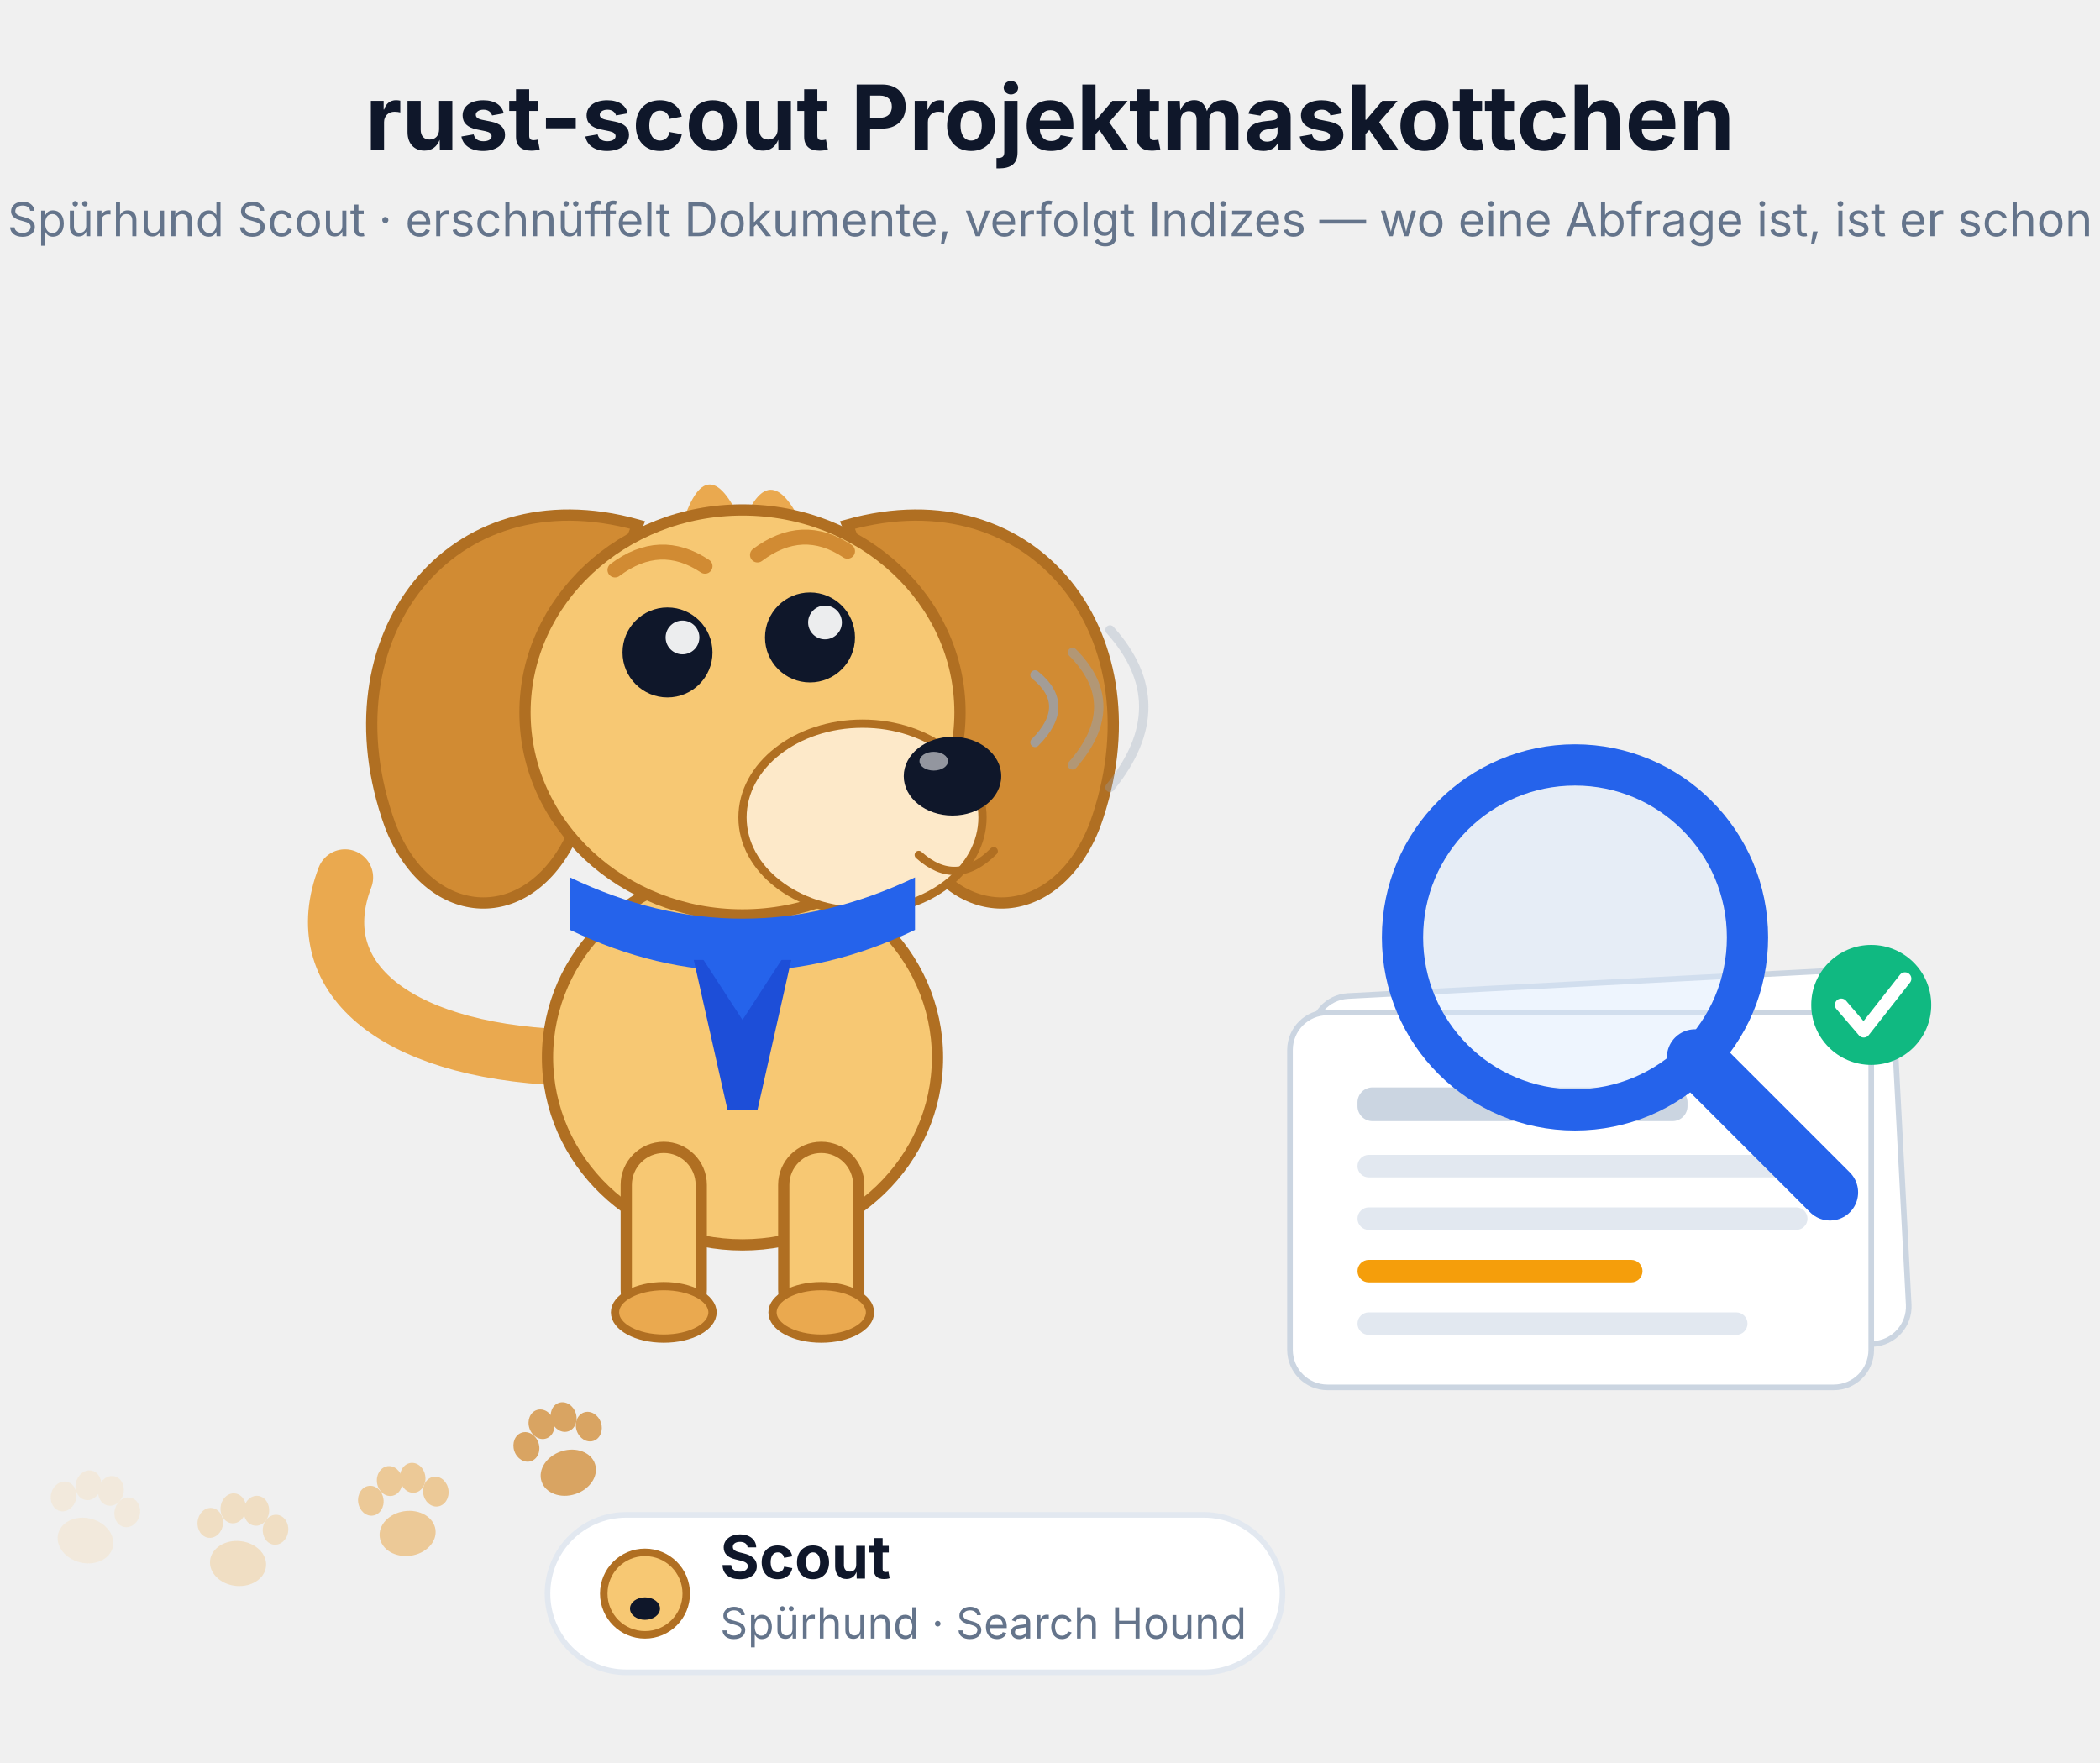
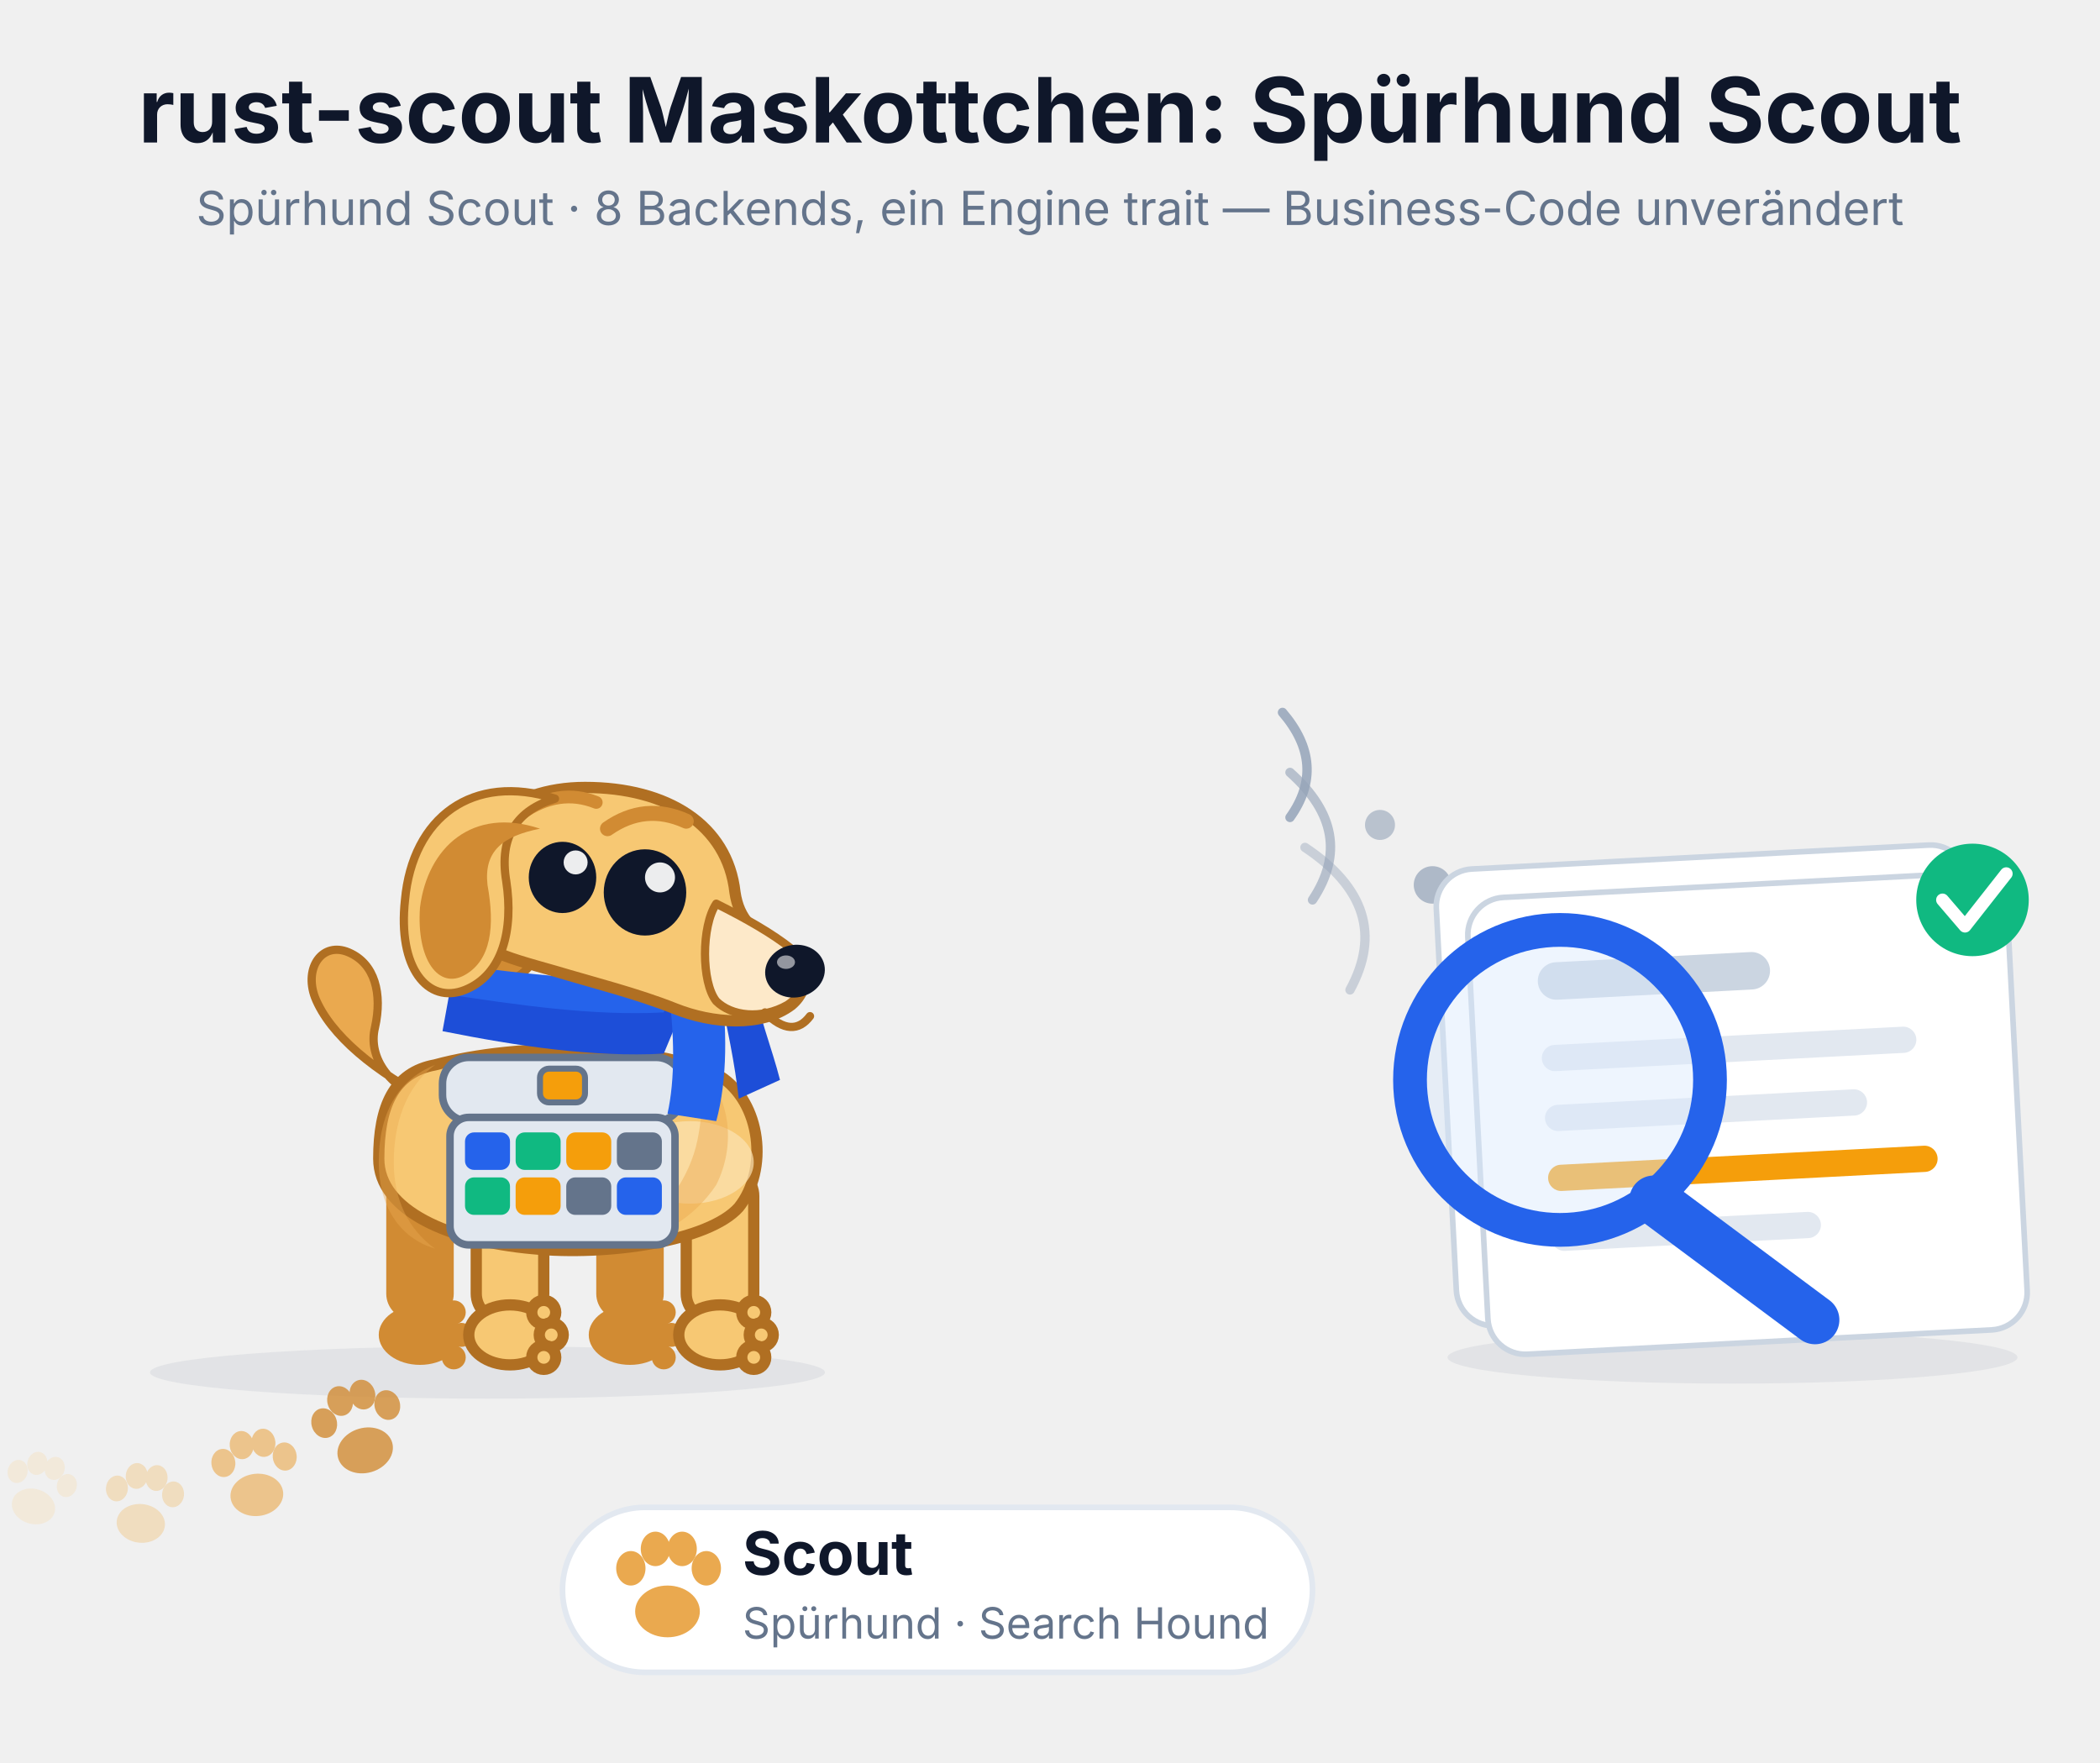
<svg xmlns="http://www.w3.org/2000/svg" viewBox="0 0 560 470" font-family="system-ui, -apple-system, 'Segoe UI', sans-serif" role="img" aria-labelledby="petTitle petDesc">
  <defs>
    <style>
      .title { font-size: 24px; font-weight: 700; fill: #0f172a; }
      .sub   { font-size: 12.5px; fill: #64748b; }
+ 
+       /* 猎犬配色：琥珀系（与架构图 data 层同源），不引入第二套色板 */
+       .fur   { fill: #f7c873; }
+       .fur-m { fill: #eaa94f; }
+       .fur-d { fill: #d18b33; }
+       .fur-l { fill: #fbe3b4; }
+       .muzzle{ fill: #fde9c9; }
+       .ink   { fill: #0f172a; }
+ 
+       /* 描边族：与填充类组合使用（s = 主轮廓，s2 = 次要轮廓） */
+       .s     { stroke: #b06f22; stroke-width: 3;   stroke-linejoin: round; stroke-linecap: round; }
+       .s2    { stroke: #b06f22; stroke-width: 2.2; stroke-linejoin: round; stroke-linecap: round; }
+ 
+       .scarf { fill: #2563eb; }
+       .scarf-d { fill: #1d4ed8; }
+ 
+       /* 侦察挎包：帆布色 + 石板灰轮廓，和猎犬的棕色描边区分开 */
+       .bag   { fill: #e2e8f0; stroke: #64748b; stroke-width: 2; stroke-linejoin: round; }
+       .flap  { fill: #cbd5e1; }
+       .strap { stroke: #64748b; stroke-width: 11; stroke-linecap: round; }
+ 
+       .paw   { fill: currentColor; }
+       .sniff { fill: none; stroke: #94a3b8; stroke-width: 2.5; stroke-linecap: round; }
+ 
      .card  { fill: #ffffff; stroke: #cbd5e1; stroke-width: 1.5; }
      .line  { fill: #e2e8f0; }
      .line-hi { fill: #f59e0b; }
      .head  { fill: #cbd5e1; }
-       /* Hundepalette: Bernstein (nutzt die Data-Layer-Farbe des Architekturbilds), bleibt in der Site-Palette */
-       .fur   { fill: #f7c873; }
-       .fur-m { fill: #eaa94f; }
-       .fur-d { fill: #d18b33; }
-       .muzzle{ fill: #fde9c9; }
-       .ink   { fill: #0f172a; }
-       .scarf { fill: #2563eb; }
-       .scarf-d { fill: #1d4ed8; }
      .glass { fill: #dbeafe; fill-opacity: 0.45; }
-       .rim   { fill: none; stroke: #2563eb; stroke-width: 11; }
-       .handle{ stroke: #2563eb; stroke-width: 15; stroke-linecap: round; }
-       .paw   { fill: currentColor; }
+       .rim   { fill: none; stroke: #2563eb; stroke-width: 9; }
+       .handle{ stroke: #2563eb; stroke-width: 13; stroke-linecap: round; }
      .badge { fill: #10b981; }
-       /* Strich-Familie: wird mit den Füll-Klassen kombiniert */
-       .s     { stroke: #b06f22; stroke-width: 3; }
-       .s2    { stroke: #b06f22; stroke-width: 2.2; }
-       .brow  { fill: none; stroke: #d18b33; stroke-width: 4; stroke-linecap: round; }
-       .tail  { fill: none; stroke: #eaa94f; stroke-width: 15; stroke-linecap: round; }
-       .sniff { fill: none; stroke: #94a3b8; stroke-width: 2.5; stroke-linecap: round; }
+ 
      .name  { font-size: 16px; font-weight: 700; fill: #0f172a; }
      .role  { font-size: 11.5px; fill: #64748b; }
    </style>
    <g id="pawMark">
      <ellipse cx="0" cy="5" rx="7.5" ry="6" class="paw" />
      <ellipse cx="-8.5" cy="-5" rx="3.4" ry="4" class="paw" />
      <ellipse cx="-2.8" cy="-9.5" rx="3.4" ry="4" class="paw" />
      <ellipse cx="3.4" cy="-9.5" rx="3.4" ry="4" class="paw" />
      <ellipse cx="9" cy="-5" rx="3.4" ry="4" class="paw" />
    </g>
  </defs>
-   <text x="280" y="40" text-anchor="middle" class="title">rust-scout Projektmaskottchen</text>
-   <text x="280" y="63" text-anchor="middle" class="sub">Spürhund Scout · erschnüffelt Dokumente, verfolgt Indizes — wo eine Abfrage ist, ist er schon</text>
-   <use href="#pawMark" transform="translate(150,388) rotate(-18)" color="#d18b33" opacity="0.75" />
-   <use href="#pawMark" transform="translate(108,404) rotate(-8)" color="#eaa94f" opacity="0.55" />
-   <use href="#pawMark" transform="translate(64,412)  rotate(6)" color="#f0c37f" opacity="0.4" />
-   <use href="#pawMark" transform="translate(24,406)  rotate(14)" color="#f7d9a8" opacity="0.28" />
-   <g transform="translate(198,190)">
-     <path class="tail" d="M -48,92 C -94,90 -116,70 -106,44" />
-     <path class="fur-d s" d="M -28,-50 C -78,-64 -112,-20 -94,30 C -84,56 -58,58 -46,34 C -38,14 -40,-20 -28,-50 Z" />
-     <path class="fur-d s" d="M  28,-50 C  78,-64  112,-20  94,30 C  84,56  58,58  46,34 C  38,14  40,-20  28,-50 Z" />
-     <path class="fur-m" d="M -17,-47 Q -10,-73 0,-50 Q 8,-71 18,-45 Z" />
-     <ellipse cx="0" cy="92" rx="52" ry="50" class="fur s" />
-     <rect x="-31" y="116" width="20" height="48" rx="10" class="fur s" />
-     <rect x="11" y="116" width="20" height="48" rx="10" class="fur s" />
-     <ellipse cx="-21" cy="160" rx="13" ry="7" class="fur-m s2" />
-     <ellipse cx="21" cy="160" rx="13" ry="7" class="fur-m s2" />
-     <ellipse cx="0" cy="0" rx="58" ry="54" class="fur s" />
-     <ellipse cx="32" cy="28" rx="32" ry="25" class="muzzle s2" />
-     <ellipse cx="56" cy="17" rx="13" ry="10.5" class="ink" />
-     <ellipse cx="51" cy="13" rx="3.8" ry="2.5" fill="#ffffff" opacity="0.55" />
-     <path d="M 47,38 Q 57,47 67,37" fill="none" stroke="#b06f22" stroke-width="2.2" stroke-linecap="round" />
-     <circle cx="-20" cy="-16" r="12" class="ink" />
-     <circle cx="18" cy="-20" r="12" class="ink" />
-     <circle cx="-16" cy="-20" r="4.5" fill="#ffffff" opacity="0.92" />
-     <circle cx="22" cy="-24" r="4.5" fill="#ffffff" opacity="0.92" />
-     <path class="brow" d="M -34,-38 Q -22,-47 -10,-39" />
-     <path class="brow" d="M   4,-42 Q  16,-51  28,-43" />
-     <path class="scarf" d="M -46,44 Q 0,66 46,44 L 46,58 Q 0,80 -46,58 Z" />
-     <path class="scarf-d" d="M -13,66 L 13,66 L 4,106 L -4,106 Z" />
-     <path class="scarf" d="M -13,62 L 13,62 L 0,82 Z" />
-     <path class="sniff" opacity="0.75" d="M 78,-10 Q 88,-2 78,8" />
-     <path class="sniff" opacity="0.5" d="M 88,-16 Q 102,-2 88,14" />
-     <path class="sniff" opacity="0.3" d="M 98,-22 Q 116,-2 98,20" />
+   <text x="280" y="38" text-anchor="middle" class="title">rust-scout Maskottchen: Spürhund Scout</text>
+   <text x="280" y="60" text-anchor="middle" class="sub">Spürhund Scout · 8 Backends, ein Engine trait — Business-Code unverändert</text>
+   <ellipse cx="130" cy="366" rx="90" ry="7" fill="#64748b" opacity="0.10" />
+   <ellipse cx="462" cy="362" rx="76" ry="7" fill="#64748b" opacity="0.10" />
+   <use href="#pawMark" transform="translate(96,382) rotate(-16) scale(1)" color="#d18b33" opacity="0.80" />
+   <use href="#pawMark" transform="translate(68,394) rotate(-6)  scale(0.94)" color="#eaa94f" opacity="0.62" />
+   <use href="#pawMark" transform="translate(38,402) rotate(6)   scale(0.86)" color="#f0c37f" opacity="0.44" />
+   <use href="#pawMark" transform="translate(10,398) rotate(16)  scale(0.78)" color="#f7d9a8" opacity="0.30" />
+   <path class="sniff" opacity="0.85" d="M 342,190 Q 354,204 344,218" />
+   <path class="sniff" opacity="0.62" d="M 344,206 Q 362,222 350,240" />
+   <path class="sniff" opacity="0.42" d="M 348,226 Q 372,242 360,264" />
+   <circle cx="368" cy="220" r="4.0" fill="#94a3b8" opacity="0.60" />
+   <circle cx="382" cy="236" r="5.0" fill="#94a3b8" opacity="0.72" />
+   <circle cx="394" cy="250" r="6.0" fill="#f0b048" opacity="0.80" />
+   <circle cx="406" cy="266" r="7.0" fill="#f59e0b" opacity="0.95" />
+   <g transform="rotate(-3 466 297)">
+     <rect x="386" y="228" width="142" height="122" rx="10" class="card" stroke="#e2e8f0" />
+     <rect x="394" y="236" width="144" height="122" rx="10" class="card" />
+     <rect x="412" y="254" width="62" height="10" rx="5" class="head" />
+     <rect x="412" y="276" width="100" height="7" rx="3.5" class="line" />
+     <rect x="412" y="292" width="86" height="7" rx="3.5" class="line" />
+     <rect x="412" y="308" width="104" height="7" rx="3.5" class="line-hi" />
+     <rect x="412" y="324" width="72" height="7" rx="3.5" class="line" />
  </g>
-   <g transform="rotate(-3 430 312)">
-     <rect x="352" y="262" width="155" height="100" rx="10" class="card" stroke="#e2e8f0" />
+   <circle cx="526" cy="240" r="15" class="badge" />
+   <path d="M 518,240 L 524,247 L 535,233" fill="none" stroke="#ffffff" stroke-width="3.4" stroke-linecap="round" stroke-linejoin="round" />
+   <circle cx="416" cy="288" r="40" class="glass" />
+   <path class="handle" d="M 441,320 L 484,352" />
+   <circle cx="416" cy="288" r="40" class="rim" />
+   <g transform="translate(150,364)">
+     <path class="fur-m s2" d="M -34,-70       C -50,-78 -62,-88 -66,-98       C -69,-106 -64,-113 -57,-110       C -50,-107 -48,-99 -50,-90       C -52,-82 -46,-73 -34,-70 Z" />
+     <g class="fur-d">
+       <rect x="-47" y="-52" width="18" height="40" rx="7" />
+       <ellipse cx="-38" cy="-8" rx="11" ry="8" />
+       <circle cx="-29" cy="-14" r="3.2" />
+       <circle cx="-27" cy="-8" r="3.2" />
+       <circle cx="-29" cy="-2" r="3.2" />
+       <rect x="9" y="-52" width="18" height="40" rx="7" />
+       <ellipse cx="18" cy="-8" rx="11" ry="8" />
+       <circle cx="27" cy="-14" r="3.2" />
+       <circle cx="29" cy="-8" r="3.2" />
+       <circle cx="27" cy="-2" r="3.2" />
+     </g>
+     <g class="fur s">
+       <rect x="-23" y="-52" width="18" height="40" rx="7" />
+       <ellipse cx="-14" cy="-8" rx="11" ry="8" />
+       <circle cx="-5" cy="-14" r="3.2" />
+       <circle cx="-3" cy="-8" r="3.2" />
+       <circle cx="-5" cy="-2" r="3.2" />
+       <rect x="33" y="-52" width="18" height="40" rx="7" />
+       <ellipse cx="42" cy="-8" rx="11" ry="8" />
+       <circle cx="51" cy="-14" r="3.2" />
+       <circle cx="53" cy="-8" r="3.2" />
+       <circle cx="51" cy="-2" r="3.2" />
+     </g>
+     <path class="fur s" d="M -34,-80       C -12,-86 24,-86 42,-77       C 53,-70 55,-52 47,-42       C 39,-33 12,-29 -8,-31       C -30,-33 -49,-41 -49,-55       C -49,-69 -45,-78 -34,-80 Z" />
+     <ellipse cx="34" cy="-54" rx="17" ry="11" class="fur-l" opacity="0.7" />
+     <path class="fur-m" opacity="0.45" d="M 38,-78 C 45,-70 46,-58 41,-48 C 35,-39 26,-34 16,-32 C 27,-40 34,-50 36,-60 C 38,-70 37,-75 34,-80 Z" />
+     <path class="fur-m" opacity="0.4" d="M -49,-54 C -49,-67 -44,-76 -34,-80 C -42,-74 -45,-64 -45,-54 C -45,-44 -41,-36 -34,-31 C -44,-34 -49,-43 -49,-54 Z" />
+     <rect x="-32" y="-82" width="64" height="17" rx="7" class="bag" />
+     <rect x="-6" y="-79" width="12" height="9" rx="2.4" fill="#f59e0b" stroke="#64748b" stroke-width="1.6" />
+     <rect x="-30" y="-66" width="60" height="34" rx="5" class="bag" />
+     <g>
+       <rect x="-26" y="-62" width="12" height="10" rx="2.4" fill="#2563eb" />
+       <rect x="-12.5" y="-62" width="12" height="10" rx="2.4" fill="#10b981" />
+       <rect x="1" y="-62" width="12" height="10" rx="2.4" fill="#f59e0b" />
+       <rect x="14.5" y="-62" width="12" height="10" rx="2.4" fill="#64748b" />
+       <rect x="-26" y="-50" width="12" height="10" rx="2.4" fill="#10b981" />
+       <rect x="-12.5" y="-50" width="12" height="10" rx="2.4" fill="#f59e0b" />
+       <rect x="1" y="-50" width="12" height="10" rx="2.4" fill="#64748b" />
+       <rect x="14.5" y="-50" width="12" height="10" rx="2.4" fill="#2563eb" />
+     </g>
+     <path class="fur-d s2" d="M 8,-147       C -10,-153 -25,-143 -27,-123       C -29,-107 -21,-99 -13,-103       C -5,-107 -3,-118 -5,-130       C -6,-139 -1,-144 8,-147 Z" />
+     <path class="scarf-d" d="M -30,-100 C -10,-96 12,-94 32,-95 L 27,-83 C 8,-82 -12,-85 -32,-89 Z" />
+     <path class="scarf" d="M -30,-107 C -10,-104 12,-102 30,-103 L 27,-94 C 8,-93 -12,-96 -32,-99 Z" />
+     <path class="scarf" d="M 28,-102 C 30,-88 30,-76 28,-67 L 41,-65 C 44,-76 44,-90 42,-104 Z" />
+     <path class="scarf-d" d="M 41,-103 C 44,-90 46,-80 47,-71 L 58,-76 C 56,-84 52,-94 50,-105 Z" />
+     <path class="scarf-d" d="M 26,-105 C 33,-100 41,-98 49,-100 C 45,-106 34,-109 26,-105 Z" />
+     <path class="fur s" d="M -26,-120       C -30,-142 -14,-154 6,-154       C 28,-154 44,-144 46,-126       C 47,-119 51,-115 58,-112       C 65,-109 67,-101 61,-96       C 53,-90 40,-91 30,-95       C 20,-99 8,-102 -2,-105       C -16,-109 -25,-111 -26,-120 Z" />
+     <path class="muzzle s2" d="M 41,-123       C 49,-119 56,-115 61,-111       C 66,-107 66,-100 60,-96       C 53,-92 45,-93 41,-97       C 37,-102 37,-117 41,-123 Z" />
+     <ellipse cx="62" cy="-105" rx="8" ry="7" class="ink" transform="rotate(-12 62 -105)" />
+     <ellipse cx="59.6" cy="-107.4" rx="2.4" ry="1.8" fill="#ffffff" opacity="0.55" />
+     <path d="M 54,-94 C 59,-89 63,-89 66,-93" fill="none" stroke="#b06f22" stroke-width="2.2" stroke-linecap="round" />
+     <ellipse cx="22" cy="-126" rx="11" ry="11.5" class="ink" />
+     <ellipse cx="0" cy="-130" rx="9" ry="9.5" class="ink" />
+     <circle cx="26" cy="-130" r="4" fill="#ffffff" opacity="0.92" />
+     <circle cx="3.5" cy="-134" r="3.2" fill="#ffffff" opacity="0.92" />
+     <path d="M 12,-143 Q 22,-150 33,-145" fill="none" stroke="#d18b33" stroke-width="4" stroke-linecap="round" />
+     <path d="M -11,-147 Q -1,-154 9,-150" fill="none" stroke="#d18b33" stroke-width="3.4" stroke-linecap="round" />
+     <path class="fur s2" d="M -2,-151       C -24,-158 -40,-146 -42,-124       C -44,-106 -36,-96 -26,-100       C -16,-104 -13,-116 -15,-129       C -17,-141 -12,-148 -2,-151 Z" />
+     <path class="fur-d" d="M -6,-143       C -24,-149 -36,-138 -38,-122       C -39,-108 -33,-100 -26,-104       C -19,-108 -18,-117 -20,-128       C -21,-137 -16,-141 -6,-143 Z" />
  </g>
-   <rect x="344" y="270" width="155" height="100" rx="10" class="card" />
-   <rect x="362" y="290" width="88" height="9" rx="4" class="head" />
-   <rect x="362" y="308" width="120" height="6" rx="3" class="line" />
-   <rect x="362" y="322" width="120" height="6" rx="3" class="line" />
-   <rect x="362" y="336" width="76" height="6" rx="3" class="line-hi" />
-   <rect x="362" y="350" width="104" height="6" rx="3" class="line" />
-   <circle cx="499" cy="268" r="16" class="badge" />
-   <path d="M 491,268 L 497,275 L 508,261" fill="none" stroke="#ffffff" stroke-width="3.4" stroke-linecap="round" stroke-linejoin="round" />
-   <circle cx="420" cy="250" r="46" class="glass" />
-   <path class="handle" d="M 452,282 L 488,318" />
-   <circle cx="420" cy="250" r="46" class="rim" />
-   <rect x="146" y="404" width="196" height="42" rx="21" fill="#ffffff" stroke="#e2e8f0" stroke-width="1.5" />
-   <circle cx="172" cy="425" r="11" class="fur" />
-   <circle cx="172" cy="425" r="11" fill="none" stroke="#b06f22" stroke-width="2" />
-   <ellipse cx="172" cy="429" rx="4" ry="3" class="ink" />
-   <text x="192" y="421" class="name">Scout</text>
-   <text x="192" y="437" class="role">Spürhund · Search Hound</text>
+   <rect x="150" y="402" width="200" height="44" rx="22" fill="#ffffff" stroke="#e2e8f0" stroke-width="1.5" />
+   <use href="#pawMark" transform="translate(178,424) scale(1.15)" color="#eaa94f" />
+   <text x="198" y="420" class="name">Scout</text>
+   <text x="198" y="437" class="role">Spürhund · Search Hound</text>
</svg>
